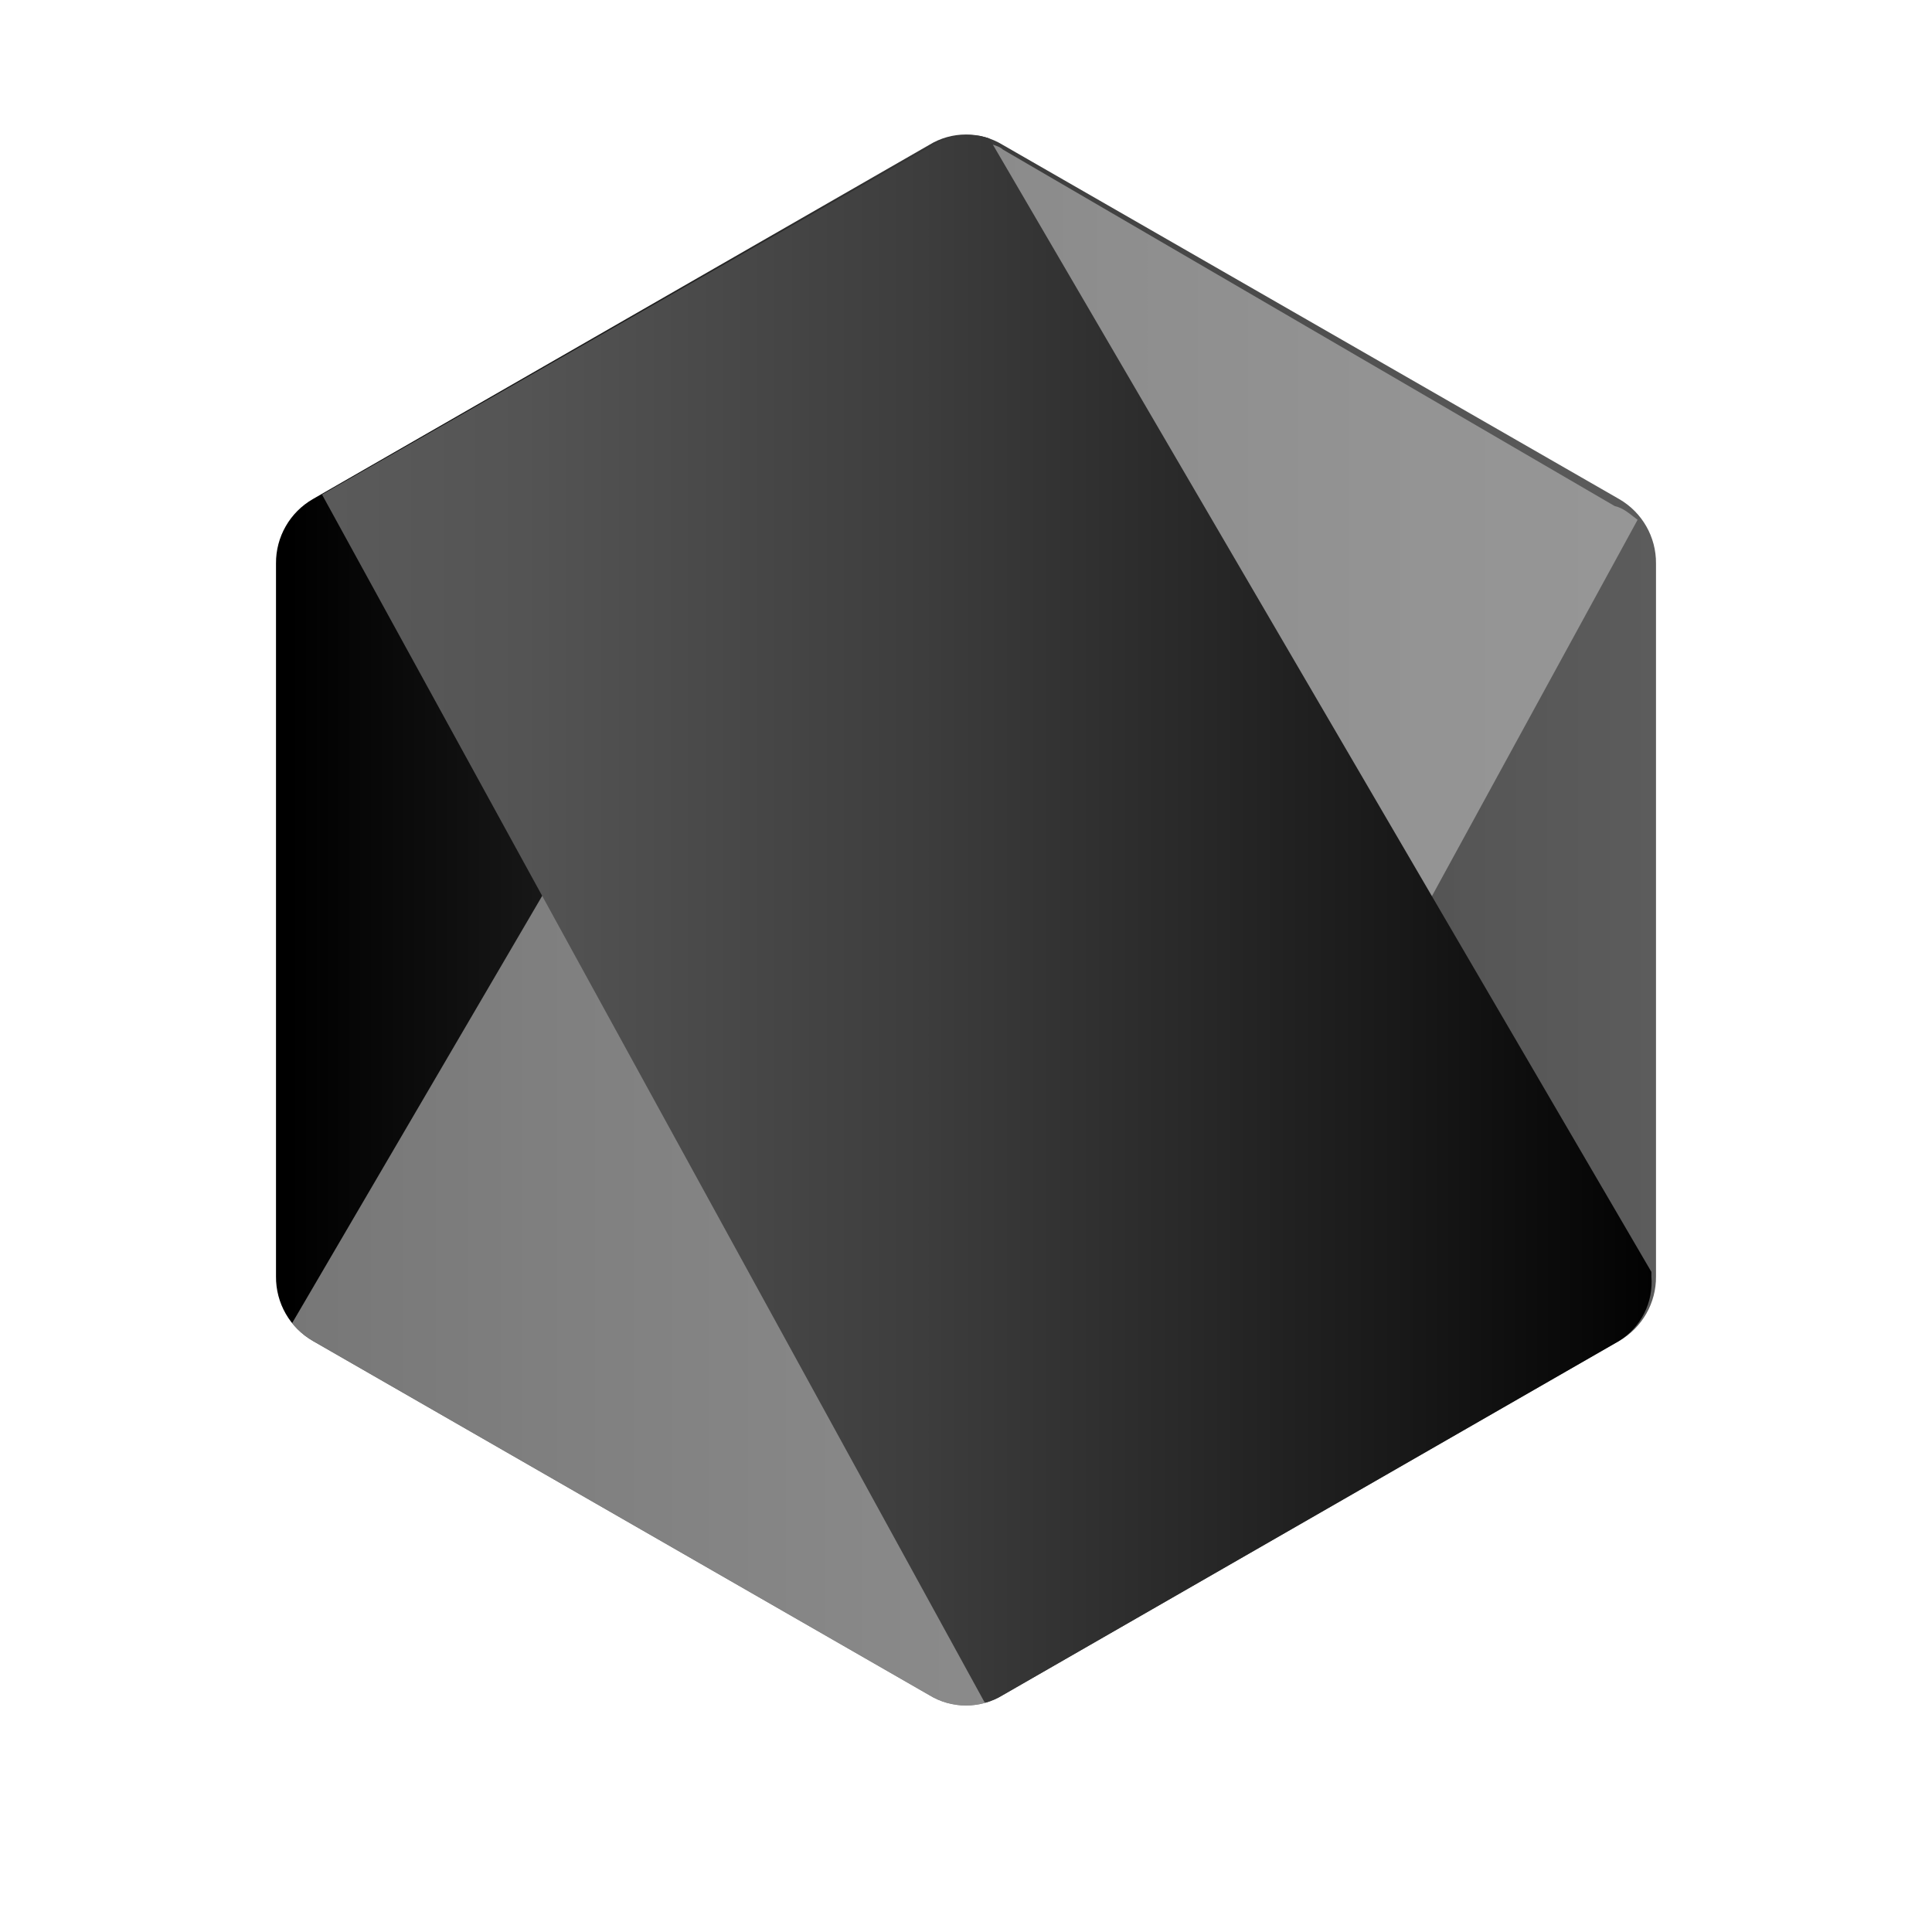
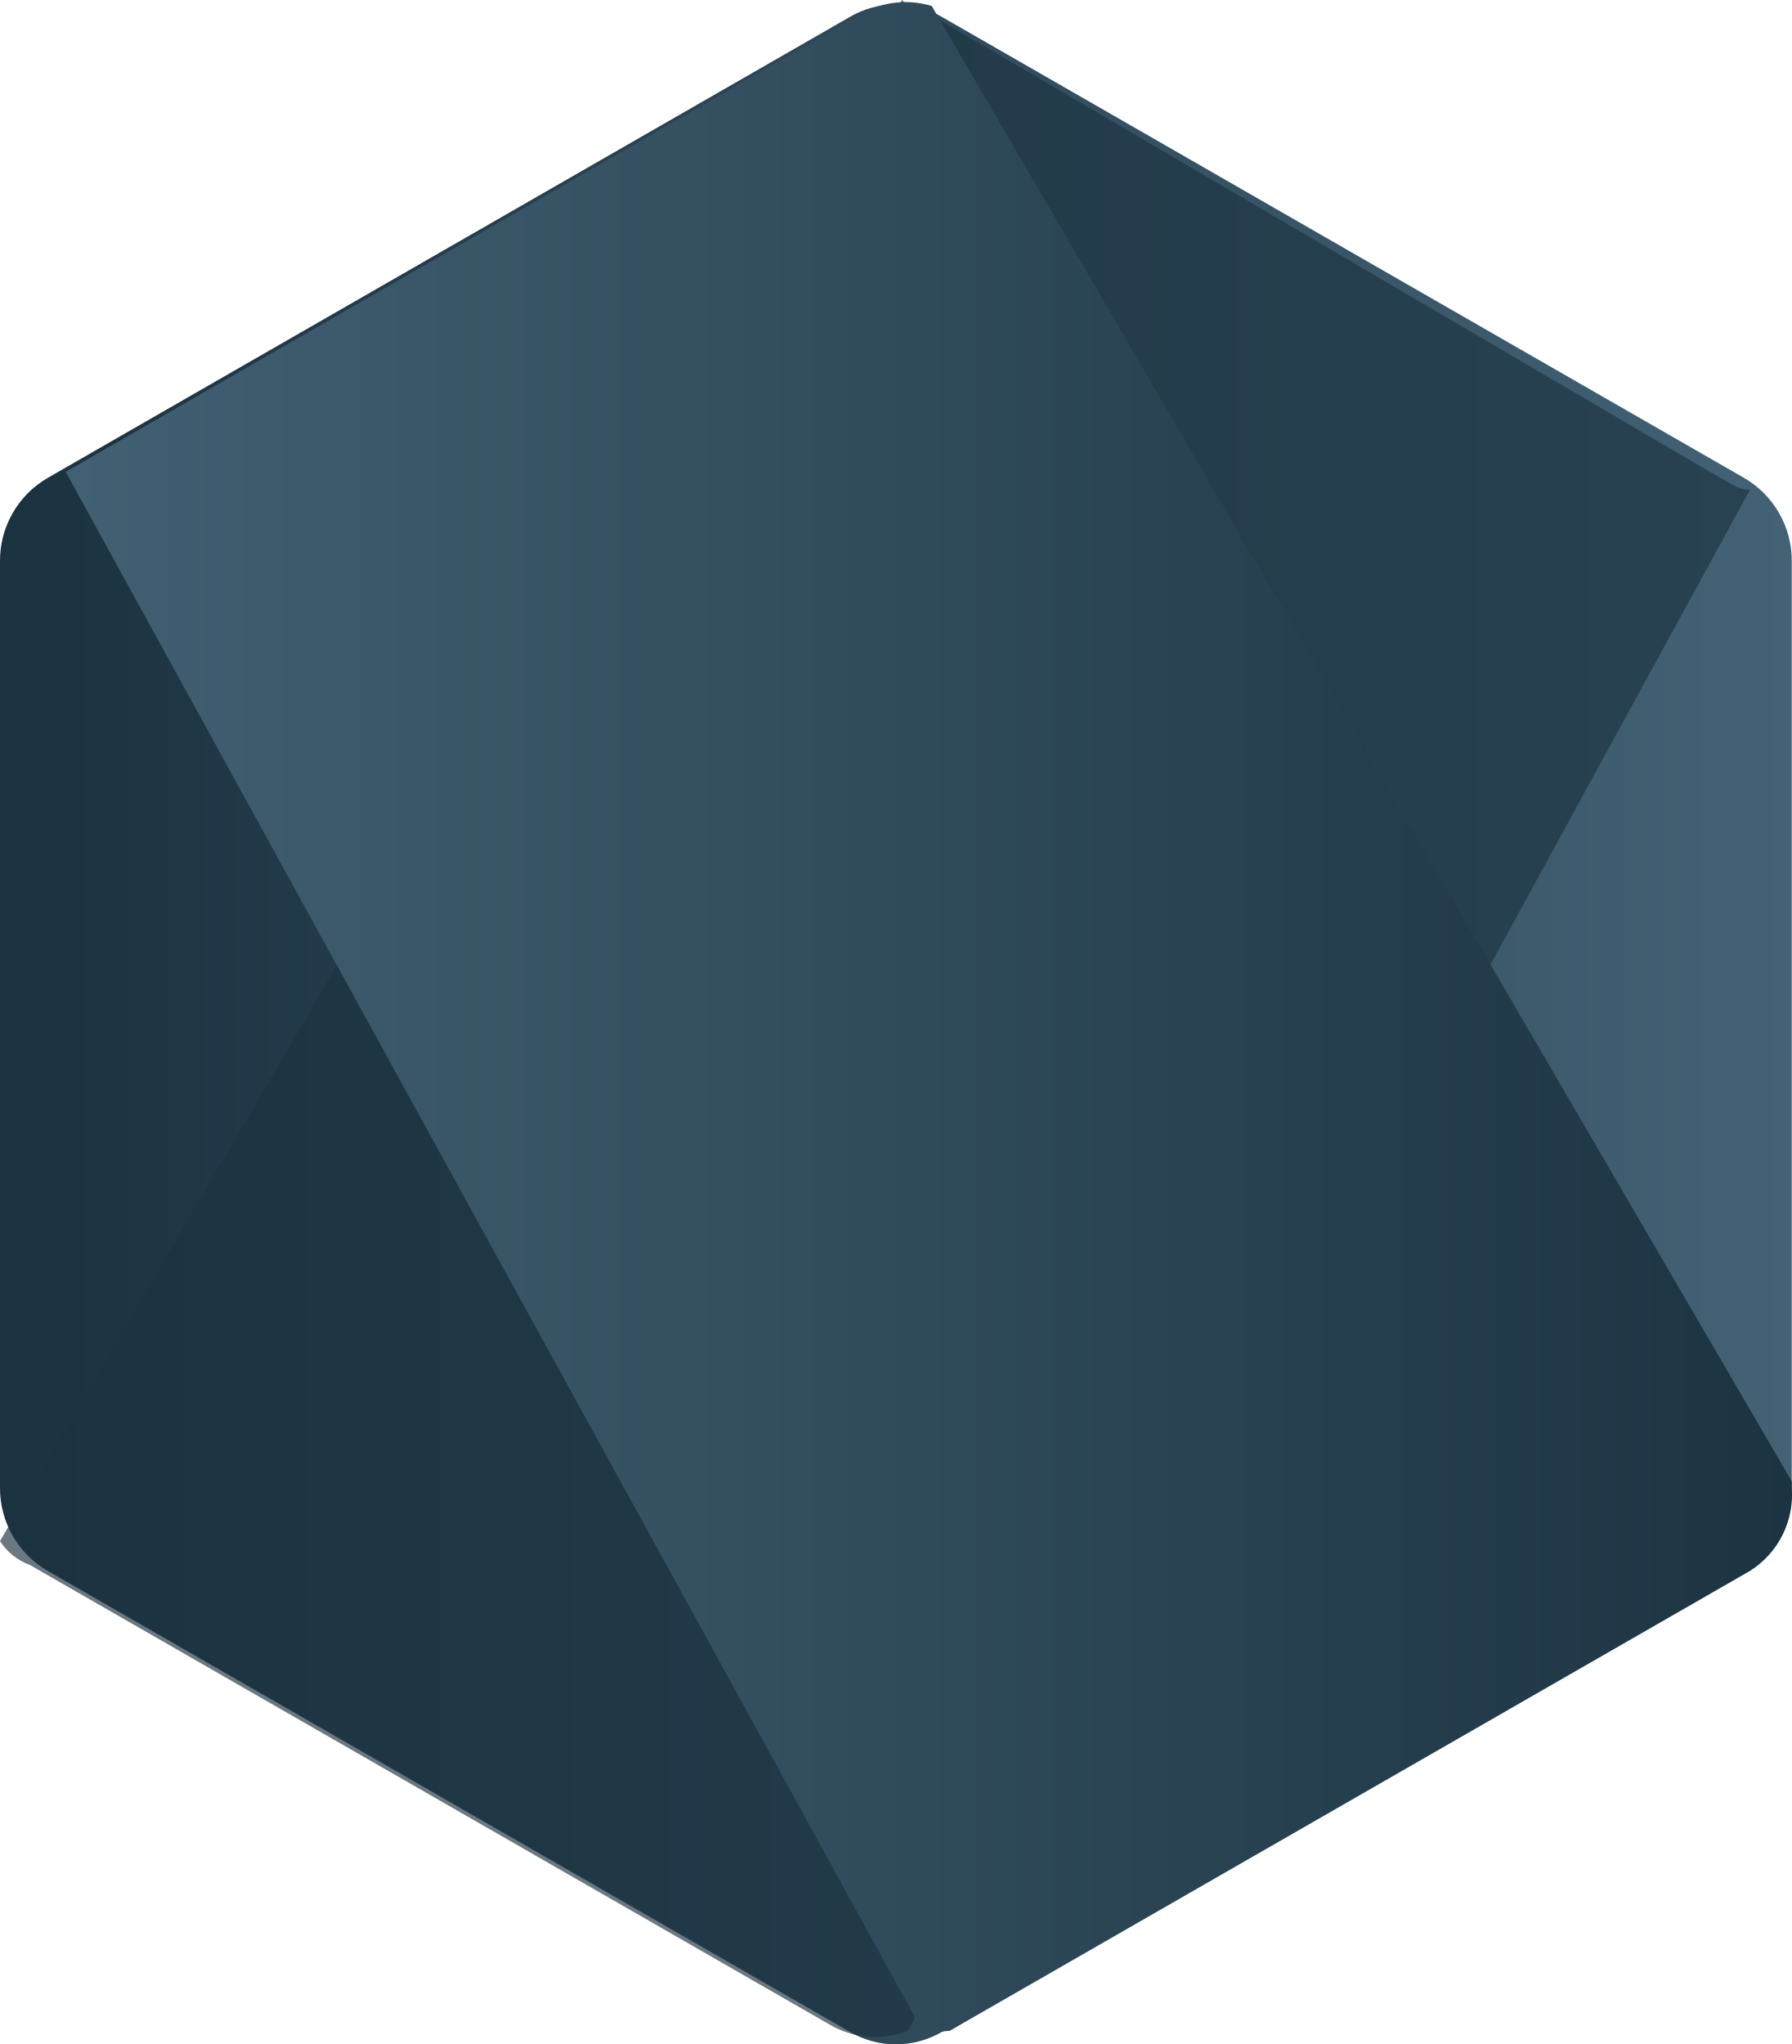
- <svg xmlns="http://www.w3.org/2000/svg" id="svg4300" viewBox="0 0 42 42">
+ <svg xmlns="http://www.w3.org/2000/svg" viewBox="0 0 30 34.22">
  <defs>
-     <style>.cls-1{fill:none}.cls-2{fill:url(#linear-gradient)}.cls-3{clip-path:url(#clip-path)}.cls-4{fill:#b4b4b4;opacity:.66;isolation:isolate}.cls-5{fill:url(#linear-gradient-2)}</style>
-     <linearGradient id="linear-gradient" x1="6" y1="127.4" x2="36" y2="127.4" gradientTransform="matrix(1 0 0 -1 0 147.4)" gradientUnits="userSpaceOnUse">
-       <stop offset=".01" />
-       <stop offset=".19" stop-color="#171717" />
-       <stop offset=".54" stop-color="#3d3d3d" />
-       <stop offset=".82" stop-color="#545454" />
-       <stop offset="1" stop-color="#5c5c5c" />
+     <style>.cls-1{fill:url(#linear-gradient);}.cls-2{fill:#1b3240;opacity:0.66;isolation:isolate;}.cls-3{fill:url(#linear-gradient-2);}</style>
+     <linearGradient id="linear-gradient" y1="225.5" x2="30" y2="225.5" gradientTransform="matrix(1, 0, 0, -1, 0, 242.65)" gradientUnits="userSpaceOnUse">
+       <stop offset="0.01" stop-color="#1b3240" />
+       <stop offset="1" stop-color="#436275" />
    </linearGradient>
-     <clipPath id="clip-path">
-       <path class="cls-1" d="M21.8 3.15a1.53 1.53 0 0 0-1.6 0l-13.4 7.7a1.6 1.6 0 0 0-.8 1.4v15.5a1.6 1.6 0 0 0 .8 1.4l13.4 7.7a1.53 1.53 0 0 0 1.6 0l13.4-7.7a1.6 1.6 0 0 0 .8-1.4v-15.5a1.6 1.6 0 0 0-.8-1.4z" />
-     </clipPath>
-     <linearGradient id="linear-gradient-2" x1="5.81" y1="127.46" x2="36.75" y2="127.46" gradientTransform="matrix(1 0 0 -1 0 147.4)" gradientUnits="userSpaceOnUse">
-       <stop offset="0" stop-color="#5c5c5c" />
-       <stop offset=".18" stop-color="#545454" />
-       <stop offset=".46" stop-color="#3d3d3d" />
-       <stop offset=".81" stop-color="#171717" />
-       <stop offset=".99" />
+     <linearGradient id="linear-gradient-2" x1="-0.1" y1="225.58" x2="30.85" y2="225.58" gradientTransform="matrix(1, 0, 0, -1, 0, 242.65)" gradientUnits="userSpaceOnUse">
+       <stop offset="0" stop-color="#436275" />
+       <stop offset="1" stop-color="#1b3240" />
    </linearGradient>
  </defs>
-   <path id="_Path_" data-name="&lt;Path&gt;" class="cls-2" d="M20.2 3.15a1.53 1.53 0 0 1 1.6 0l13.4 7.7a1.6 1.6 0 0 1 .8 1.4v15.5a1.6 1.6 0 0 1-.8 1.4l-13.4 7.7a1.53 1.53 0 0 1-1.6 0l-13.4-7.7a1.6 1.6 0 0 1-.8-1.4v-15.5a1.6 1.6 0 0 1 .8-1.4z" />
-   <g class="cls-3">
-     <path class="cls-1" d="M20.2 3.15l-13.4 7.7a1.6 1.6 0 0 0-.8 1.4v15.5a1.28 1.28 0 0 0 .4 1L21.5 3a2.74 2.74 0 0 0-1.3.15zm1.3 33.9c.1 0 .2-.1.3-.1l13.4-7.7a1.51 1.51 0 0 0 .7-1.4v-15.5a1.49 1.49 0 0 0-.3-1z" />
-     <path class="cls-4" d="M35.1 11L21.8 3.25c-.1-.1-.3-.1-.4-.2L6.3 28.85a1 1 0 0 0 .5.4L20.2 37a1.5 1.5 0 0 0 1.3.1l14.1-25.8c-.2-.15-.3-.25-.5-.3z" />
-   </g>
-   <g class="cls-3">
-     <path class="cls-1" d="M6.9 10.85l-.2.1a1.6 1.6 0 0 0-.8 1.4v15.5a1.6 1.6 0 0 0 .8 1.4L20.1 37a1.72 1.72 0 0 0 1.2.2zm29 1.5a1.51 1.51 0 0 0-.7-1.4l-13.3-7.7c-.1-.1-.2-.1-.4-.2l14.4 24.7z" />
-     <path class="cls-5" d="M21.8 36.85l13.4-7.7a1.51 1.51 0 0 0 .7-1.4v-.1L21.5 3a1.53 1.53 0 0 0-1.3.2L7 10.75 21.4 37c.1.05.2 0 .4-.15z" />
+   <g id="Layer_2" data-name="Layer 2">
+     <g id="svg4300">
+       <path id="_Path_" data-name="&lt;Path&gt;" class="cls-1" d="M14.2.3a1.53,1.53,0,0,1,1.6,0L29.2,8A1.6,1.6,0,0,1,30,9.4V24.9a1.6,1.6,0,0,1-.8,1.4L15.8,34a1.53,1.53,0,0,1-1.6,0L.8,26.3A1.6,1.6,0,0,1,0,24.9V9.4A1.6,1.6,0,0,1,.8,8Z" />
+       <path class="cls-2" d="M28.8,8,15.5.2c-.1-.1-.3-.1-.4-.2L0,25.8a1,1,0,0,0,.5.4l13.4,7.7a1.5,1.5,0,0,0,1.3.1L29.3,8.2C29.1,8.2,29,8.1,28.8,8Z" />
+       <path class="cls-3" d="M15.9,34l13.4-7.7a1.51,1.51,0,0,0,.7-1.4v-.1L15.6.1a1.53,1.53,0,0,0-1.3.2L1.1,7.9,15.5,34.1C15.6,34.1,15.7,34,15.9,34Z" />
+     </g>
  </g>
</svg>
